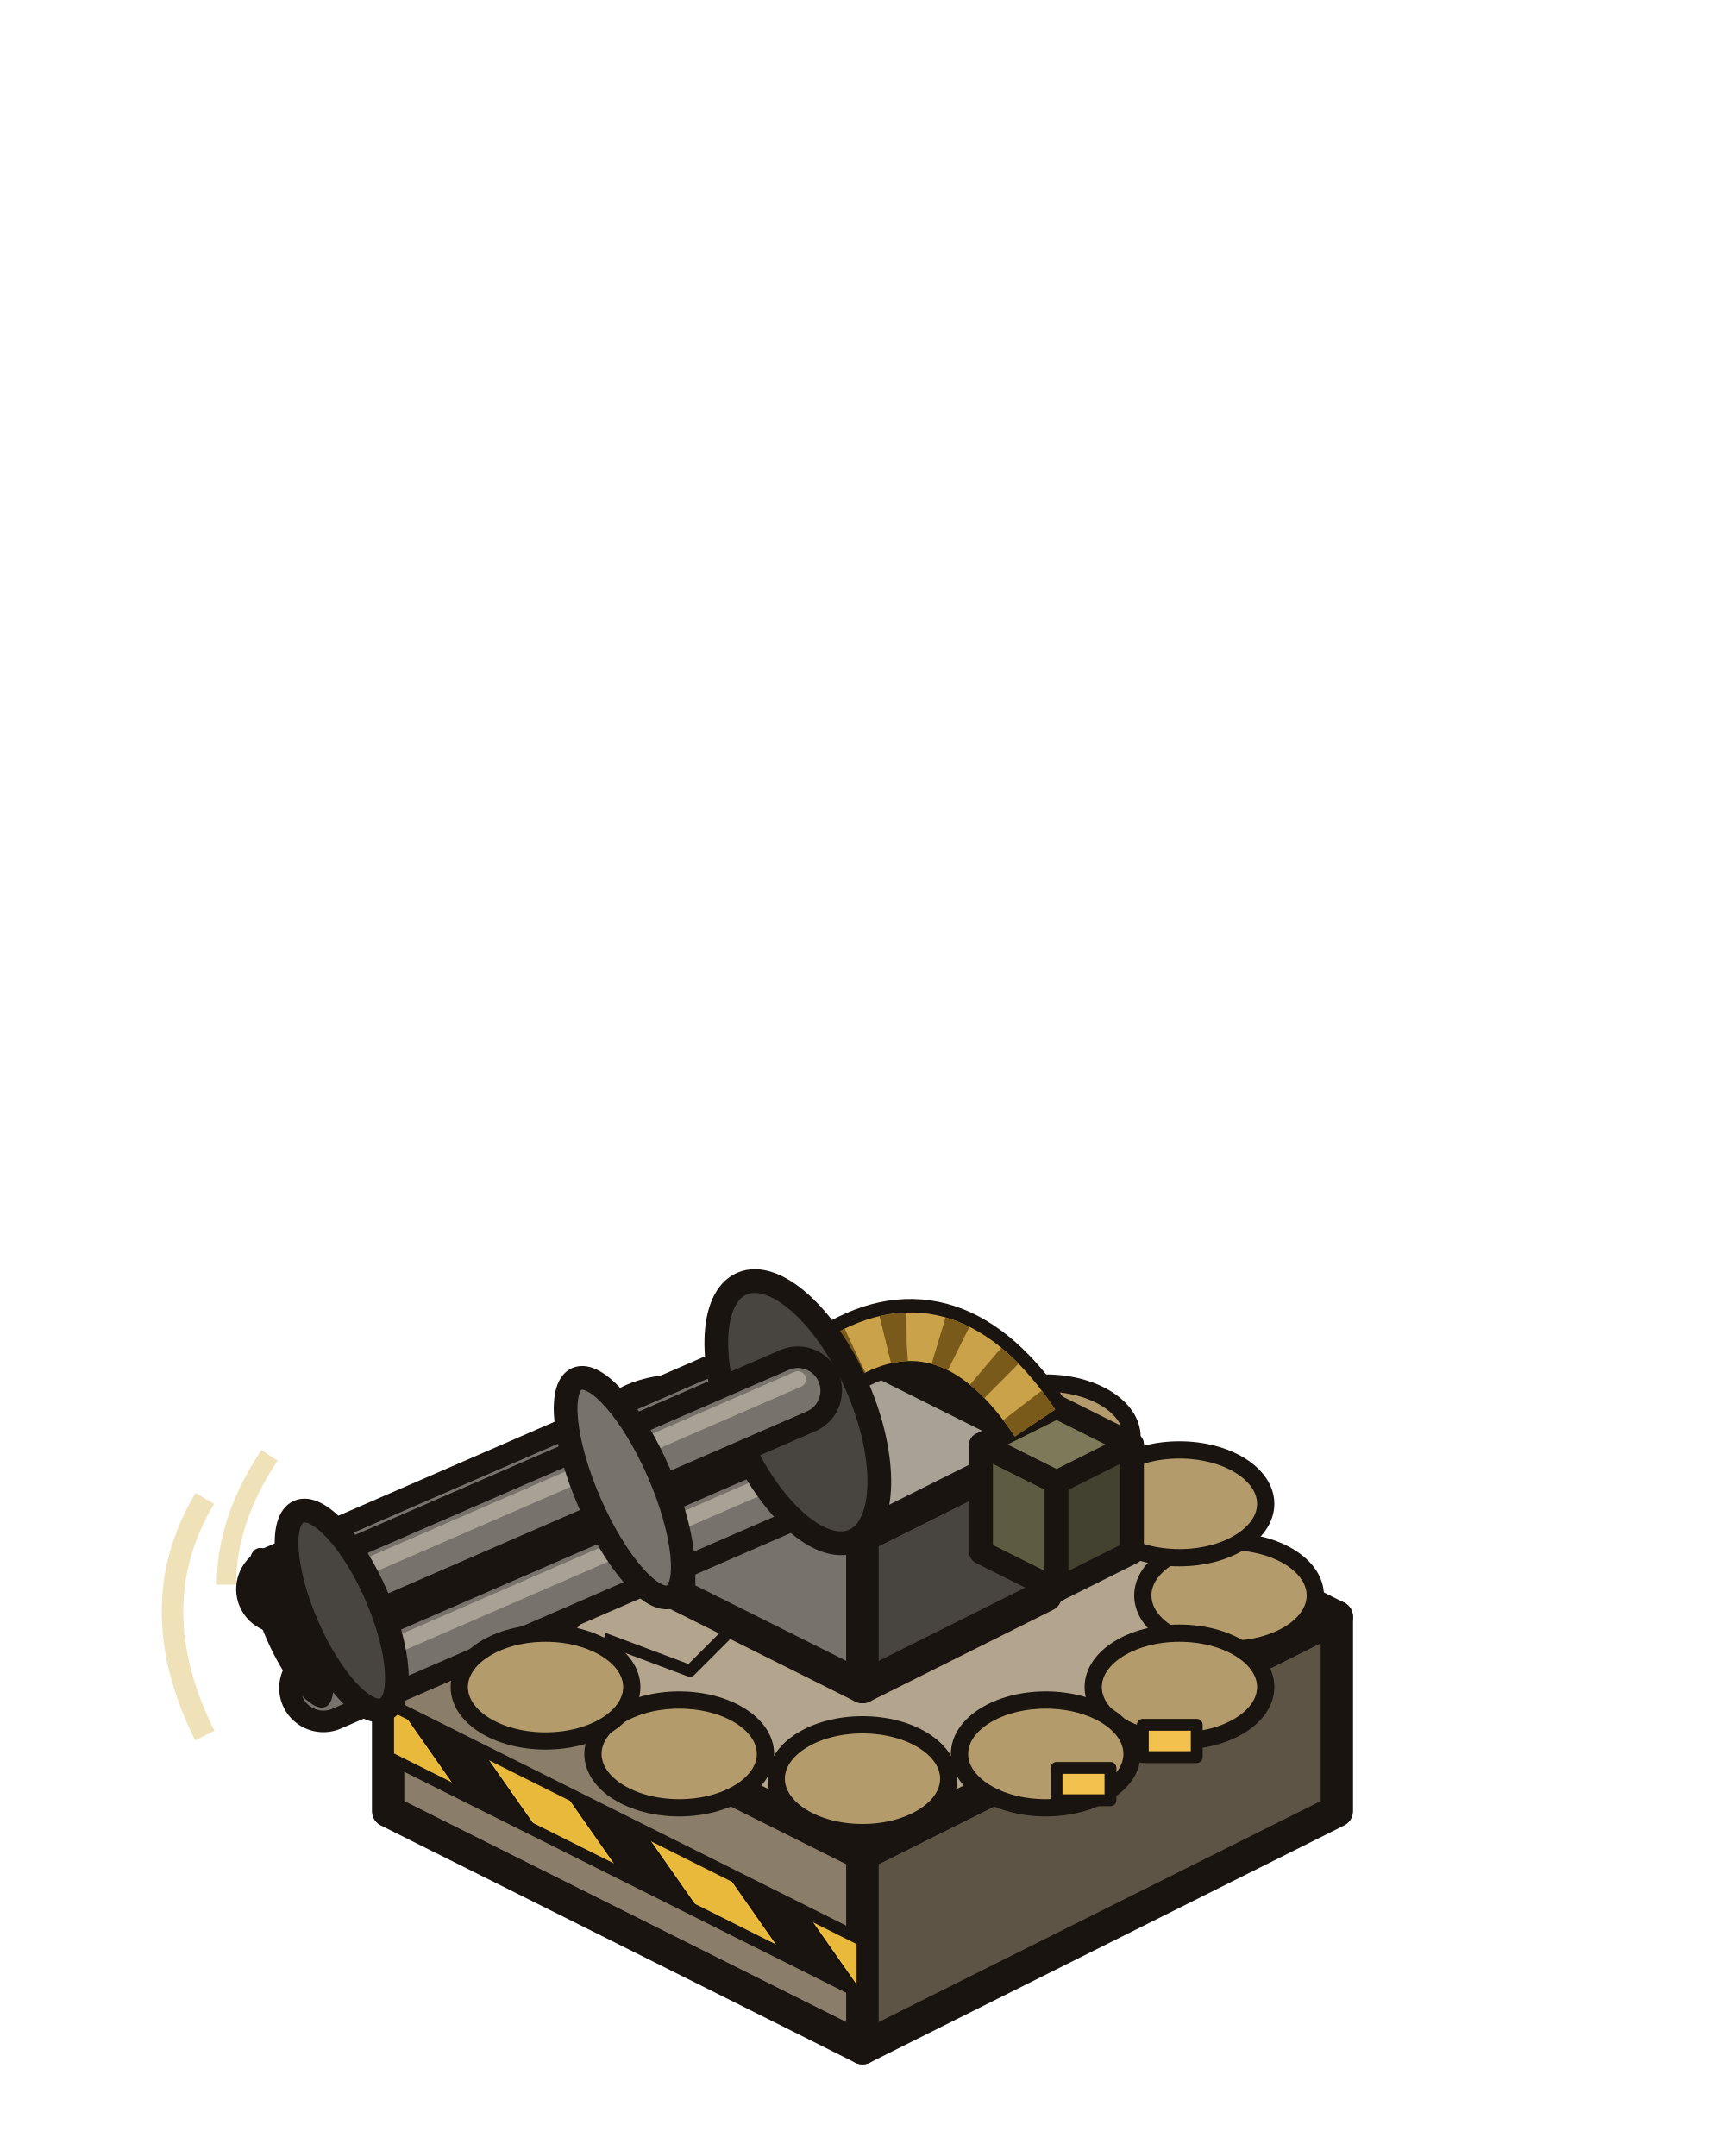
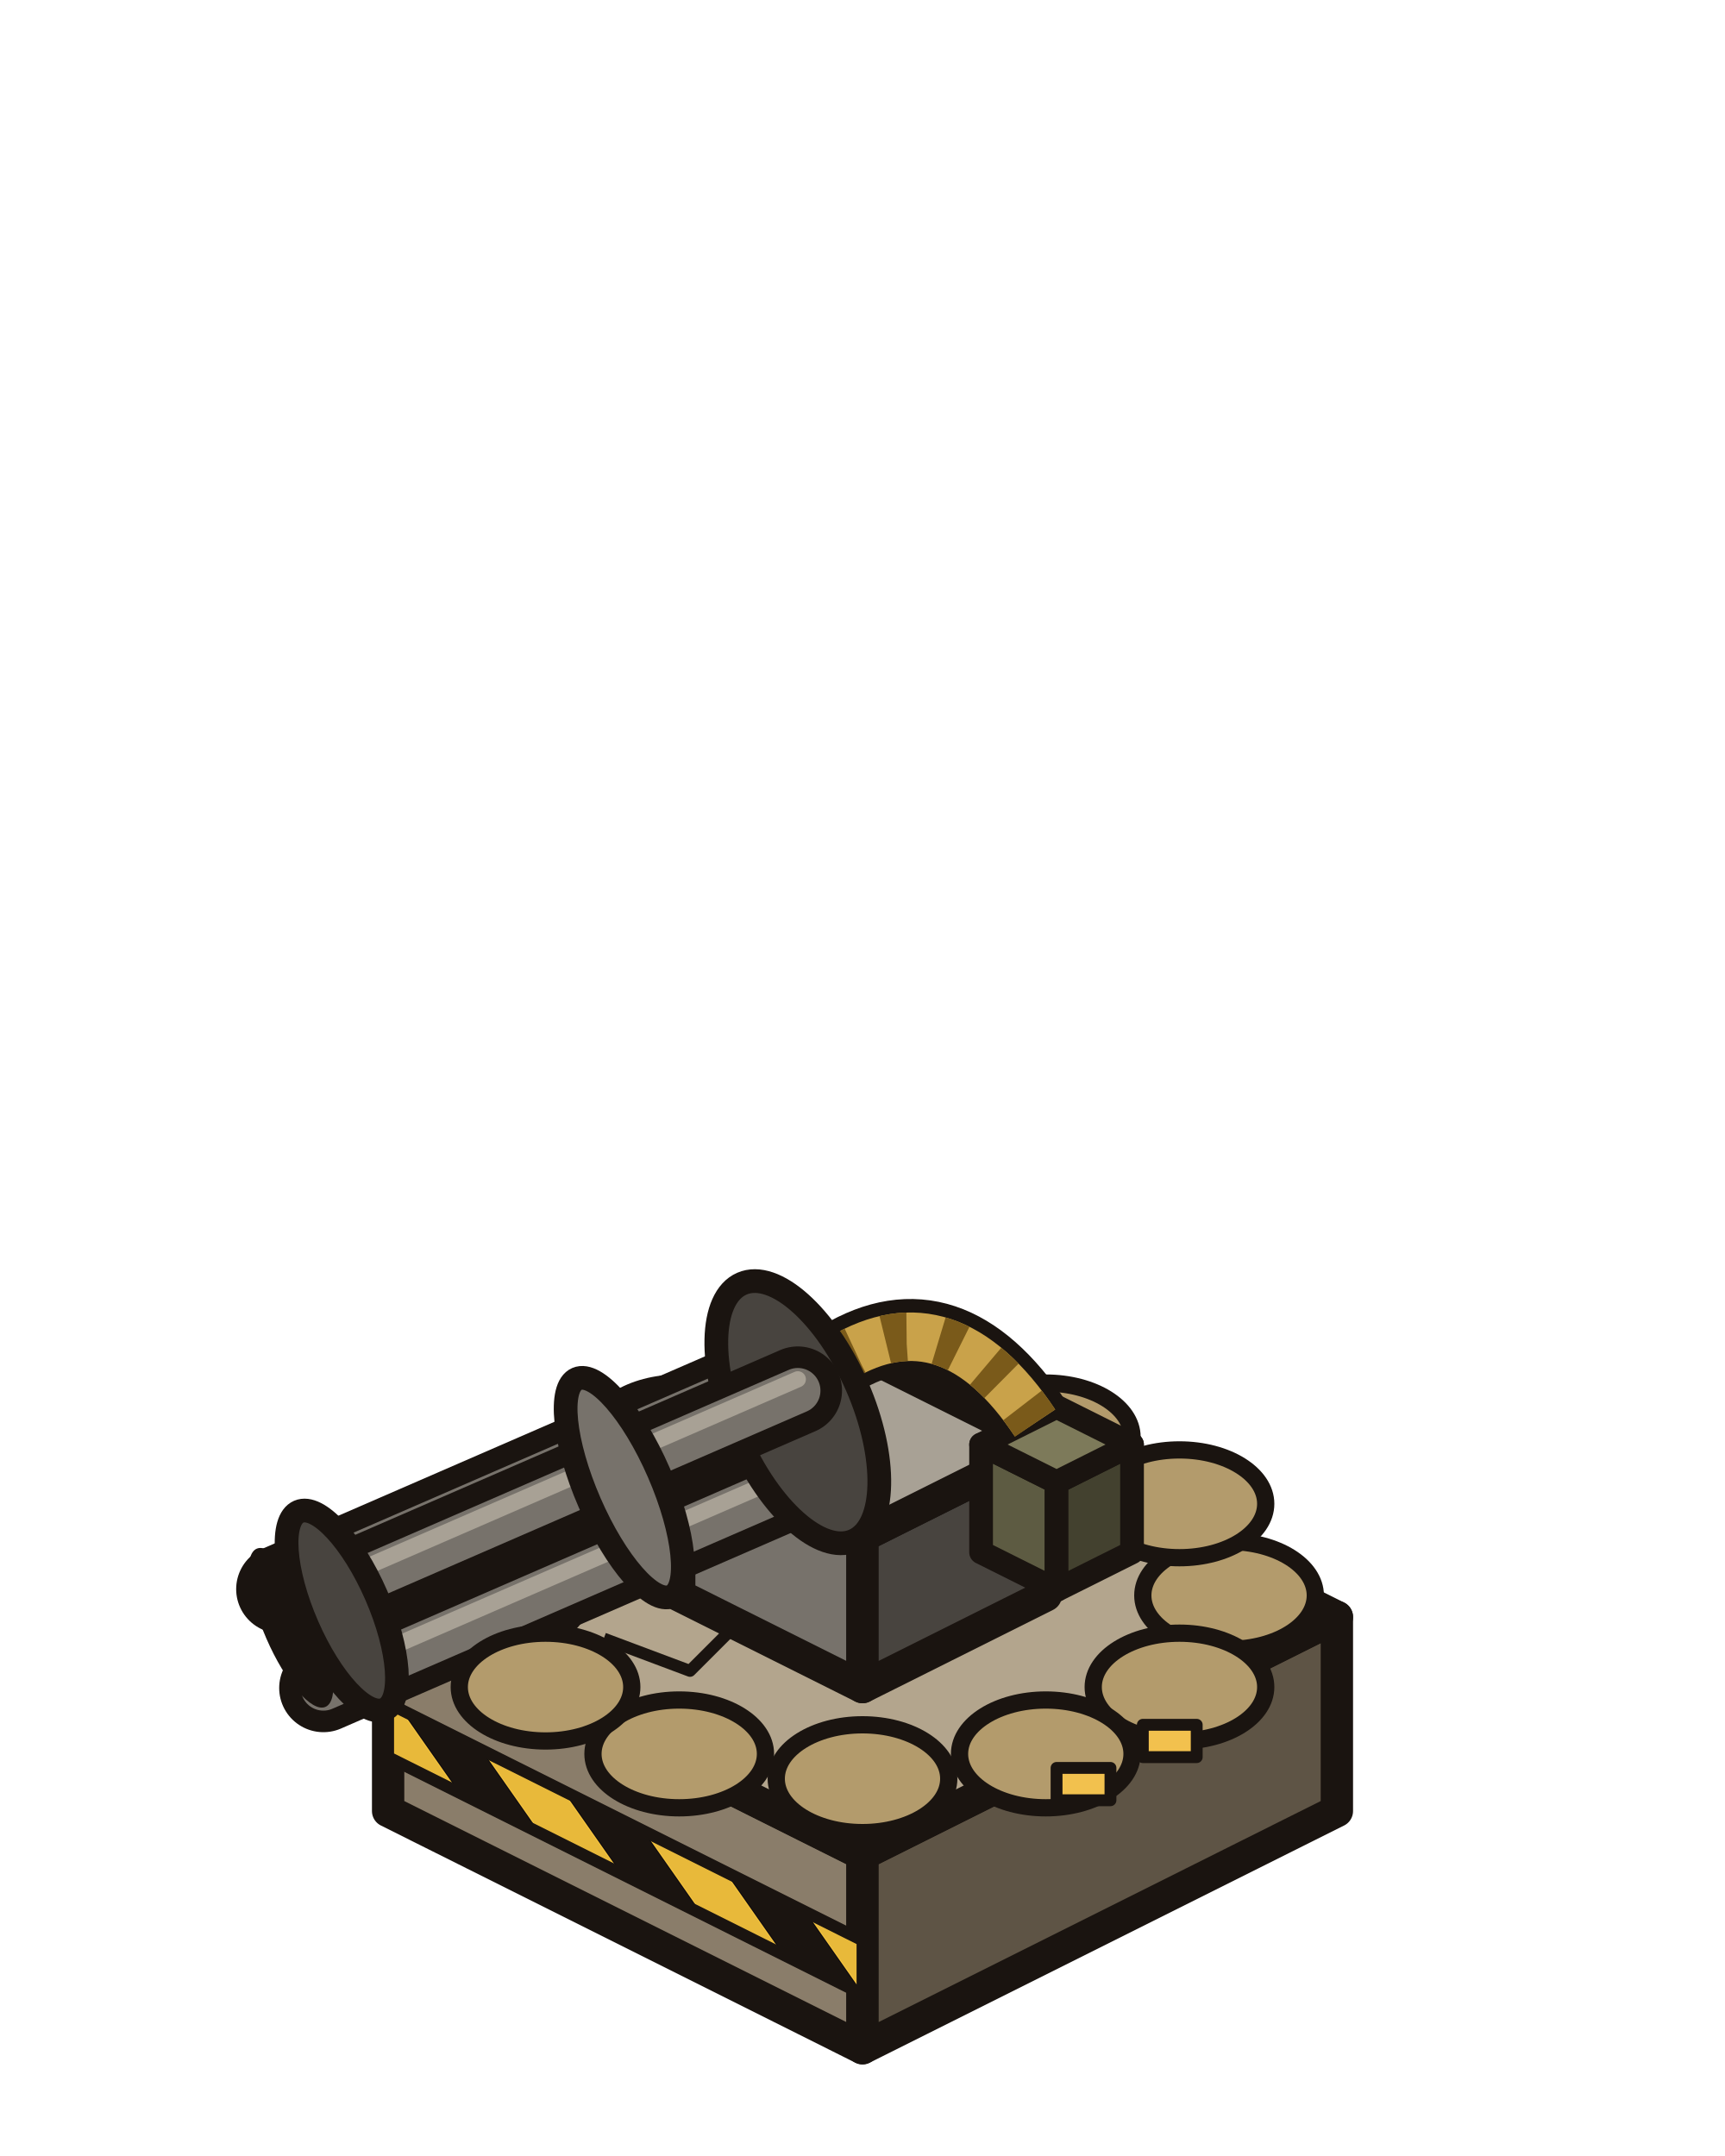
<svg xmlns="http://www.w3.org/2000/svg" viewBox="-80 -150 160 200" width="320" height="400">
  <style>.k3{stroke:#1a1410;stroke-width:3px;stroke-linejoin:round;stroke-linecap:round}.k2{stroke:#1a1410;stroke-width:2.2px;stroke-linejoin:round;stroke-linecap:round}.k15{stroke:#1a1410;stroke-width:1.6px;stroke-linejoin:round;stroke-linecap:round}.k1{stroke:#1a1410;stroke-width:1.1px;stroke-linejoin:round}</style>
  <defs>
    <pattern id="haz" width="8" height="8" patternUnits="userSpaceOnUse" patternTransform="rotate(-35)">
      <rect width="8" height="8" fill="#e8b93a" />
      <rect width="4" height="8" fill="#1a1410" />
    </pattern>
    <filter id="sil">
      <feColorMatrix type="matrix" values="0 0 0 0 0.11  0 0 0 0 0.08  0 0 0 0 0.06  0 0 0 1 0" />
    </filter>
    <g id="base">
      <polygon class="k3" points="-44.0,0.0 0.0,22.0 0.0,40.0 -44.0,18.0" fill="#8a7d6a" />
      <polygon class="k3" points="0.0,22.0 44.0,0.0 44.0,18.0 0.0,40.0" fill="#5e5445" />
      <polygon class="k1" points="-44.0,8.0 0.0,30.0 0.0,35.0 -44.0,13.0" fill="url(#haz)" />
      <polygon class="k3" points="0.0,-22.0 44.0,0.0 0.0,22.0 -44.0,0.0" fill="#b3a58d" />
      <path class="k1" d="M-24,2 L-16,5 L-12,1 M14,-6 L20,-3" fill="none" />
    </g>
    <g id="sb-back">
      <ellipse class="k15" cx="34.0" cy="-2.0" rx="8" ry="5" fill="#b39b6c" />
      <ellipse class="k15" cx="-34.0" cy="-2.0" rx="8" ry="5" fill="#b39b6c" />
      <ellipse class="k15" cx="-29.4" cy="-10.5" rx="8" ry="5" fill="#b39b6c" />
      <ellipse class="k15" cx="-17.0" cy="-16.7" rx="8" ry="5" fill="#b39b6c" />
      <ellipse class="k15" cx="-0.0" cy="-19.0" rx="8" ry="5" fill="#b39b6c" />
      <ellipse class="k15" cx="17.0" cy="-16.7" rx="8" ry="5" fill="#b39b6c" />
      <ellipse class="k15" cx="29.4" cy="-10.5" rx="8" ry="5" fill="#b39b6c" />
    </g>
    <g id="sb-front">
      <ellipse class="k15" cx="29.4" cy="6.5" rx="8" ry="5" fill="#b39b6c" />
      <ellipse class="k15" cx="17.0" cy="12.7" rx="8" ry="5" fill="#b39b6c" />
      <ellipse class="k15" cx="0.0" cy="15.0" rx="8" ry="5" fill="#b39b6c" />
      <ellipse class="k15" cx="-17.0" cy="12.7" rx="8" ry="5" fill="#b39b6c" />
      <ellipse class="k15" cx="-29.4" cy="6.5" rx="8" ry="5" fill="#b39b6c" />
    </g>
-     <g id="ac-core">
+     <g id="t-flame-back">
+       <polygon class="k3" points="-30.0,-16.0 0.0,-1.0 0.0,19.0 -30.0,4.0" fill="#5d5b42" />
+       <polygon class="k3" points="0.0,-1.0 30.0,-16.0 30.0,4.0 0.0,19.0" fill="#43412f" />
+       <polygon class="k3" points="0.0,-31.0 30.0,-16.0 0.0,-1.0 -30.0,-16.0" fill="#7d7a5a" />
+       <polygon class="k1" points="-30.0,-10.0 0.0,5.0 0.0,11.0 -30.0,-4.0" fill="url(#haz)" />
+       <path class="k2" d="M2,-52 L2,-22 A8,4.0 0 0 0 18,-22 L18,-52 Z" fill="#9e1b1b" />
+       <line x1="6.0" y1="-49" x2="6.0" y2="-21" stroke="#c9453a" stroke-width="2.2" stroke-linecap="round" />
+       <ellipse class="k2" cx="10" cy="-52" rx="8" ry="4.0" fill="#c23a2a" />
+       <path class="k2" d="M-18,-42 L-18,-16 A8,4.0 0 0 0 -2,-16 L-2,-42 Z" fill="#9e1b1b" />
+       <line x1="-14.0" y1="-39" x2="-14.0" y2="-15" stroke="#c9453a" stroke-width="2.2" stroke-linecap="round" />
+       <ellipse class="k2" cx="-10" cy="-42" rx="8" ry="4.0" fill="#c23a2a" />
+       <rect class="k1" x="-15" y="-32" width="9" height="6" fill="#e8dcc0" />
+     </g>
+     <g id="t-flame-gun">
+       <line x1="-4" y1="-8" x2="-38" y2="4" stroke="#1a1410" stroke-width="11" stroke-linecap="round" />
+       <line x1="-4" y1="-8" x2="-38" y2="4" stroke="#48443f" stroke-width="7" stroke-linecap="round" />
+       <line x1="-4" y1="-9.75" x2="-38" y2="2.25" stroke="#77726b" stroke-width="1.96" stroke-linecap="round" />
+       <polygon class="k2" points="-20.0,-12.0 -12.0,-16.0 -12.0,-4.0 -20.0,0.0" fill="#77726b" />
+     </g>
+     <g id="t-flame">
+       <use href="#t-flame-back" />
+       <use href="#t-flame-gun" />
+     </g>
+     <g id="t-ac-back">
      <polygon class="k3" points="-17.0,-16.0 0.0,-7.5 0.0,6.5 -17.0,-2.0" fill="#77726b" />
      <polygon class="k3" points="0.0,-7.5 17.0,-16.0 17.0,-2.0 0.0,6.5" fill="#48443f" />
      <polygon class="k3" points="0.0,-24.5 17.0,-16.0 0.0,-7.5 -17.0,-16.0" fill="#a8a195" />
      <rect x="-7" y="-26" width="10" height="3" fill="#1a1410" />
      <polygon class="k2" points="11.0,-16.0 18.0,-12.5 18.0,-2.5 11.0,-6.0" fill="#5d5b42" />
      <polygon class="k2" points="18.0,-12.5 25.0,-16.0 25.0,-6.0 18.0,-2.5" fill="#43412f" />
      <polygon class="k2" points="18.0,-19.5 25.0,-16.0 18.0,-12.5 11.0,-16.0" fill="#7d7a5a" />
      <path d="M16,-18 Q8,-30 -2,-24" fill="none" stroke="#1a1410" stroke-width="7" />
      <path d="M16,-18 Q8,-30 -2,-24" fill="none" stroke="#c9a24a" stroke-width="4.5" />
      <path d="M16,-18 Q8,-30 -2,-24" fill="none" stroke="#7a5a1a" stroke-width="4.5" stroke-dasharray="2 3" />
+     </g>
+     <g id="t-ac-gun">
      <line x1="-7.995" y1="-22.585" x2="-53.995" y2="-2.585" stroke="#1a1410" stroke-width="8.2" stroke-linecap="round" />
      <line x1="-7.995" y1="-22.585" x2="-53.995" y2="-2.585" stroke="#77726b" stroke-width="4.2" stroke-linecap="round" />
      <line x1="-7.995" y1="-23.635" x2="-53.995" y2="-3.635" stroke="#a8a195" stroke-width="1.5" stroke-linecap="round" />
      <line x1="-4.005" y1="-13.415" x2="-50.005" y2="6.585" stroke="#1a1410" stroke-width="8.2" stroke-linecap="round" />
      <line x1="-4.005" y1="-13.415" x2="-50.005" y2="6.585" stroke="#77726b" stroke-width="4.2" stroke-linecap="round" />
      <line x1="-4.005" y1="-14.465" x2="-50.005" y2="5.535" stroke="#a8a195" stroke-width="1.5" stroke-linecap="round" />
      <ellipse cx="-6.0" cy="-19.0" rx="6" ry="13" fill="#48443f" transform="rotate(156.5 -6.0 -19.0)" class="k2" />
      <line x1="-6.0" y1="-21.0" x2="-52.0" y2="-1.0" stroke="#1a1410" stroke-width="8.2" stroke-linecap="round" />
      <line x1="-6.0" y1="-21.0" x2="-52.0" y2="-1.0" stroke="#77726b" stroke-width="4.2" stroke-linecap="round" />
      <line x1="-6.0" y1="-22.05" x2="-52.0" y2="-2.05" stroke="#a8a195" stroke-width="1.5" stroke-linecap="round" />
      <ellipse cx="-22.1" cy="-12.0" rx="3.5" ry="11" fill="#77726b" transform="rotate(156.5 -22.1 -12.0)" class="k2" />
      <ellipse cx="-48.3" cy="-0.6" rx="3.5" ry="10" fill="#48443f" transform="rotate(156.5 -48.3 -0.6)" class="k2" />
      <ellipse cx="-53" cy="1" rx="2.5" ry="8" fill="#1a1410" transform="rotate(156.5 -53 1)" />
-       <path d="M-61,-11 Q-67,-1 -61,11" fill="none" stroke="#f0e2b8" stroke-width="2" />
-       <path d="M-55,-15 Q-59,-9 -59,-3" fill="none" stroke="#f0e2b8" stroke-width="1.8" />
-     </g>
-     <g id="t-flame">
-       <polygon class="k3" points="-30.0,-16.0 0.0,-1.0 0.0,19.0 -30.0,4.0" fill="#5d5b42" />
-       <polygon class="k3" points="0.0,-1.0 30.0,-16.0 30.0,4.0 0.0,19.0" fill="#43412f" />
-       <polygon class="k3" points="0.0,-31.0 30.0,-16.0 0.0,-1.0 -30.0,-16.0" fill="#7d7a5a" />
-       <polygon class="k1" points="-30.0,-10.0 0.0,5.0 0.0,11.0 -30.0,-4.0" fill="url(#haz)" />
-       <path class="k2" d="M2,-52 L2,-22 A8,4.0 0 0 0 18,-22 L18,-52 Z" fill="#9e1b1b" />
-       <line x1="6.0" y1="-49" x2="6.0" y2="-21" stroke="#c9453a" stroke-width="2.2" stroke-linecap="round" />
-       <ellipse class="k2" cx="10" cy="-52" rx="8" ry="4.0" fill="#c23a2a" />
-       <path class="k2" d="M-18,-42 L-18,-16 A8,4.0 0 0 0 -2,-16 L-2,-42 Z" fill="#9e1b1b" />
-       <line x1="-14.0" y1="-39" x2="-14.0" y2="-15" stroke="#c9453a" stroke-width="2.2" stroke-linecap="round" />
-       <ellipse class="k2" cx="-10" cy="-42" rx="8" ry="4.0" fill="#c23a2a" />
-       <rect class="k1" x="-15" y="-32" width="9" height="6" fill="#e8dcc0" />
-       <line x1="-4" y1="-8" x2="-38" y2="4" stroke="#1a1410" stroke-width="11" stroke-linecap="round" />
-       <line x1="-4" y1="-8" x2="-38" y2="4" stroke="#48443f" stroke-width="7" stroke-linecap="round" />
-       <line x1="-4" y1="-9.75" x2="-38" y2="2.25" stroke="#77726b" stroke-width="1.96" stroke-linecap="round" />
-       <polygon class="k2" points="-20.0,-12.0 -12.0,-16.0 -12.0,-4.0 -20.0,0.0" fill="#77726b" />
-       <path class="k2" d="M-40,6 C-52,-6 -60,4 -70,-6 C-66,4 -76,6 -72,14 C-64,10 -62,18 -54,14 C-50,20 -42,14 -40,6 Z" fill="#ff8a2a" />
-       <path d="M-44,6 C-52,0 -56,6 -62,2 C-58,8 -60,12 -54,10 C-50,14 -46,10 -44,6 Z" fill="#ffd23f" stroke="none" />
-       <circle class="k1" cx="-40" cy="5" r="3" fill="#fff3b0" />
+     </g>
+     <g id="t-ac-front">
+       <rect class="k1" x="18" y="14" width="5" height="3" fill="#f2c14e" />
+       <rect class="k1" x="26" y="10" width="5" height="3" fill="#f2c14e" />
    </g>
    <g id="t-ac">
      <use href="#sb-back" />
-       <use href="#ac-core" />
+       <use href="#t-ac-back" />
+       <use href="#t-ac-gun" />
      <use href="#sb-front" />
-       <rect class="k1" x="18" y="14" width="5" height="3" fill="#f2c14e" />
-       <rect class="k1" x="26" y="10" width="5" height="3" fill="#f2c14e" />
-     </g>
-     <g id="t-laser">
+       <use href="#t-ac-front" />
+     </g>
+     <g id="t-laser-back">
      <polygon class="k3" points="-16.0,-8.0 0.0,0.0 0.0,10.0 -16.0,2.0" fill="#5e5445" />
      <polygon class="k3" points="0.0,0.0 16.0,-8.0 16.0,2.0 0.0,10.0" fill="#43412f" />
      <polygon class="k3" points="0.0,-16.0 16.0,-8.0 0.0,0.0 -16.0,-8.0" fill="#8a7d6a" />
      <path d="M-2,-4 C-20,-20 -24,-40 -10,-52" fill="none" stroke="#1a1410" stroke-width="3" />
      <polygon class="k3" points="-9.0,-10.0 0.0,-6.0 0.0,-104.0 -6.0,-107.0" fill="#a8a195" />
      <polygon class="k3" points="0.0,-6.0 9.0,-10.0 6.0,-107.0 0.0,-104.0" fill="#48443f" />
      <polygon class="k1" points="-4.0,-20.0 -1.0,-18.0 -1.0,-90.0 -4.0,-92.0" fill="#9e1b1b" />
      <polygon class="k15" points="-8.0,-44.0 -20.0,-38.0 -20.0,-34.0 -8.0,-40.0" fill="#77726b" />
      <polygon class="k15" points="8.0,-44.0 20.0,-38.0 20.0,-34.0 8.0,-40.0" fill="#48443f" />
      <polygon class="k15" points="-8.0,-58.0 -20.0,-52.0 -20.0,-48.0 -8.0,-54.0" fill="#77726b" />
      <polygon class="k15" points="8.0,-58.0 20.0,-52.0 20.0,-48.0 8.0,-54.0" fill="#48443f" />
      <polygon class="k15" points="-8.0,-72.0 -20.0,-66.0 -20.0,-62.0 -8.0,-68.0" fill="#77726b" />
      <polygon class="k15" points="8.0,-72.0 20.0,-66.0 20.0,-62.0 8.0,-68.0" fill="#48443f" />
-       <circle cx="-48" cy="-98" r="16" fill="#ff4a4a" opacity=".3" />
      <polygon class="k2" points="-11.0,-110.0 0.0,-104.5 0.0,-96.5 -11.0,-102.0" fill="#48443f" />
      <polygon class="k2" points="0.0,-104.5 11.0,-110.0 11.0,-102.0 0.0,-96.5" fill="#2e2b28" />
      <polygon class="k2" points="0.0,-115.5 11.0,-110.0 0.0,-104.5 -11.0,-110.0" fill="#77726b" />
      <path d="M4,-110 C10,-100 8,-80 4,-72" fill="none" stroke="#1a1410" stroke-width="3" />
+     </g>
+     <g id="t-laser-gun">
      <line x1="22" y1="-124" x2="-20" y2="-108" stroke="#1a1410" stroke-width="21" stroke-linecap="round" />
      <line x1="22" y1="-124" x2="-20" y2="-108" stroke="#77726b" stroke-width="17" stroke-linecap="round" />
      <line x1="22" y1="-128.25" x2="-20" y2="-112.25" stroke="#a8a195" stroke-width="4.76" stroke-linecap="round" />
      <polygon class="k2" points="18.0,-134.0 30.0,-128.0 30.0,-116.0 18.0,-122.0" fill="#48443f" />
      <line x1="14" y1="-130" x2="12" y2="-113" stroke="#1a1410" stroke-width="1.6" stroke-linecap="round" />
      <line x1="10" y1="-128.5" x2="8" y2="-111.5" stroke="#1a1410" stroke-width="1.6" stroke-linecap="round" />
      <line x1="6" y1="-127" x2="4" y2="-110" stroke="#1a1410" stroke-width="1.6" stroke-linecap="round" />
      <circle class="k1" cx="-2" cy="-118" r="3.2" fill="#ff4a4a" />
      <circle class="k1" cx="-8" cy="-116" r="3.2" fill="#ff4a4a" />
      <circle class="k1" cx="-14" cy="-113.5" r="3.2" fill="#ff4a4a" />
      <line x1="-20" y1="-108" x2="-44" y2="-99" stroke="#1a1410" stroke-width="11" stroke-linecap="round" />
      <line x1="-20" y1="-108" x2="-44" y2="-99" stroke="#48443f" stroke-width="7" stroke-linecap="round" />
      <line x1="-20" y1="-109.75" x2="-44" y2="-100.75" stroke="#77726b" stroke-width="1.96" stroke-linecap="round" />
      <ellipse cx="-28" cy="-105" rx="3.5" ry="7" fill="#a8a195" transform="rotate(21 -28 -105)" class="k15" />
      <ellipse cx="-36" cy="-102" rx="3.5" ry="7" fill="#a8a195" transform="rotate(21 -36 -102)" class="k15" />
      <circle class="k2" cx="-46" cy="-98" r="5" fill="#ff4a4a" />
      <circle cx="-47" cy="-99.5" r="1.8" fill="#fff3e0" stroke="none" />
    </g>
-     <g id="t-mortar">
+     <g id="t-laser">
+       <use href="#t-laser-back" />
+       <use href="#t-laser-gun" />
+     </g>
+     <g id="t-mortar-back">
      <ellipse class="k15" cx="36.0" cy="-2.0" rx="8" ry="5" fill="#b39b6c" />
      <ellipse class="k15" cx="-36.0" cy="-2.0" rx="8" ry="5" fill="#b39b6c" />
      <ellipse class="k15" cx="-32.4" cy="-9.8" rx="8" ry="5" fill="#b39b6c" />
      <ellipse class="k15" cx="-22.4" cy="-16.1" rx="8" ry="5" fill="#b39b6c" />
      <ellipse class="k15" cx="-8.0" cy="-19.5" rx="8" ry="5" fill="#b39b6c" />
      <ellipse class="k15" cx="8.0" cy="-19.5" rx="8" ry="5" fill="#b39b6c" />
      <ellipse class="k15" cx="22.4" cy="-16.1" rx="8" ry="5" fill="#b39b6c" />
      <ellipse class="k15" cx="32.4" cy="-9.8" rx="8" ry="5" fill="#b39b6c" />
      <ellipse class="k2" cx="4" cy="-4" rx="16" ry="8" fill="#48443f" />
      <line x1="-2" y1="-30" x2="-16" y2="-6" stroke="#1a1410" stroke-width="4" stroke-linecap="round" />
      <line x1="-2" y1="-30" x2="12" y2="-4" stroke="#1a1410" stroke-width="4" stroke-linecap="round" />
+     </g>
+     <g id="t-mortar-gun">
      <line x1="4" y1="-6" x2="-8" y2="-62" stroke="#1a1410" stroke-width="19" stroke-linecap="round" />
      <line x1="4" y1="-6" x2="-8" y2="-62" stroke="#77726b" stroke-width="15" stroke-linecap="round" />
      <line x1="4" y1="-9.75" x2="-8" y2="-65.75" stroke="#a8a195" stroke-width="4.2" stroke-linecap="round" />
      <ellipse class="k2" cx="-8" cy="-62" rx="9" ry="5" fill="#1a1410" stroke="#48443f" />
-       <circle class="k15" cx="-14" cy="-78" r="7" fill="#8a837a" />
-       <circle class="k15" cx="-4" cy="-86" r="9" fill="#8a837a" opacity=".85" />
-       <circle class="k15" cx="-12" cy="-96" r="6" fill="#8a837a" opacity=".7" />
+     </g>
+     <g id="t-mortar-front">
      <ellipse class="k15" cx="32.4" cy="5.8" rx="8" ry="5" fill="#b39b6c" />
      <ellipse class="k15" cx="22.4" cy="12.1" rx="8" ry="5" fill="#b39b6c" />
      <ellipse class="k15" cx="8.0" cy="15.5" rx="8" ry="5" fill="#b39b6c" />
      <ellipse class="k15" cx="-8.0" cy="15.5" rx="8" ry="5" fill="#b39b6c" />
      <ellipse class="k15" cx="-22.4" cy="12.1" rx="8" ry="5" fill="#b39b6c" />
      <ellipse class="k15" cx="-32.4" cy="5.8" rx="8" ry="5" fill="#b39b6c" />
      <polygon class="k2" points="21.0,2.0 30.0,6.5 30.0,14.5 21.0,10.0" fill="#834f36" />
      <polygon class="k2" points="30.0,6.5 39.0,2.0 39.0,10.0 30.0,14.5" fill="#5e3826" />
      <polygon class="k2" points="30.0,-2.5 39.0,2.0 30.0,6.5 21.0,2.0" fill="#a2684a" />
      <path class="k2" d="M36.5,2 L36.5,12 A3.5,1.75 0 0 0 43.5,12 L43.5,2 Z" fill="#d8ae5f" />
      <line x1="38.25" y1="5" x2="38.25" y2="13" stroke="#f0d890" stroke-width="2.2" stroke-linecap="round" />
      <ellipse class="k2" cx="40" cy="2" rx="3.5" ry="1.75" fill="#e8c872" />
      <path class="k2" d="M42.5,6 L42.5,16 A3.5,1.75 0 0 0 49.5,16 L49.5,6 Z" fill="#d8ae5f" />
      <line x1="44.25" y1="9" x2="44.25" y2="17" stroke="#f0d890" stroke-width="2.2" stroke-linecap="round" />
      <ellipse class="k2" cx="46" cy="6" rx="3.5" ry="1.75" fill="#e8c872" />
    </g>
-     <g id="t-psi">
+     <g id="t-mortar">
+       <use href="#t-mortar-back" />
+       <use href="#t-mortar-gun" />
+       <use href="#t-mortar-front" />
+     </g>
+     <g id="t-psi-back">
      <polygon class="k3" points="-22.0,-26.0 0.0,-15.0 0.0,13.0 -22.0,2.0" fill="#6a5d4e" />
      <polygon class="k3" points="0.0,-15.0 22.0,-26.0 22.0,2.0 0.0,13.0" fill="#4b4238" />
      <polygon class="k3" points="0.0,-37.0 22.0,-26.0 0.0,-15.0 -22.0,-26.0" fill="#8d7f6b" />
      <polygon class="k2" points="-16.0,-8.0 -6.0,-3.0 -6.0,-16.0 -11.0,-24.0 -16.0,-19.0" fill="#1a1410" />
      <polygon points="-15.0,-10.0 -7.0,-6.0 -7.0,-13.0 -15.0,-16.0" fill="#b784ff" opacity=".8" />
      <polygon class="k3" points="-22.0,-26.0 0.0,-15.0 0.0,-66.0" fill="#6a5d4e" />
      <polygon class="k3" points="0.0,-15.0 22.0,-26.0 0.0,-66.0" fill="#4b4238" />
      <circle class="k1" cx="12" cy="-8" r="3.5" fill="#e8dcc0" />
      <rect class="k1" x="-38" y="2" width="4" height="9" fill="#e8dcc0" />
      <circle cx="-36" cy="0" r="2" fill="#ffb13b" stroke="none" />
      <rect class="k1" x="32" y="2" width="4" height="9" fill="#e8dcc0" />
      <circle cx="34" cy="0" r="2" fill="#ffb13b" stroke="none" />
-       <circle cx="0" cy="-100" r="30" fill="#b784ff" opacity=".22" />
-       <ellipse cx="0" cy="-98" rx="24" ry="7" fill="none" stroke="#b784ff" stroke-width="2.5" />
+     </g>
+     <g id="t-psi-gun">
      <polygon class="k3" points="0.0,-124.0 11.0,-100.0 0.0,-78.0 -11.0,-100.0" fill="#9a6ae0" />
      <polygon points="0.0,-124.0 0.0,-78.0 -11.0,-100.0" fill="#c9a8ff" stroke="none" />
-       <ellipse cx="0" cy="-100" rx="22" ry="6" fill="none" stroke="#d9c2ff" transform="rotate(-18 0 -100)" stroke-width="2" />
-     </g>
-     <g id="t-tesla">
+     </g>
+     <g id="t-psi">
+       <use href="#t-psi-back" />
+       <use href="#t-psi-gun" />
+     </g>
+     <g id="t-tesla-back">
      <polygon class="k3" points="-18.0,-8.0 0.0,1.0 0.0,11.0 -18.0,2.0" fill="#48443f" />
      <polygon class="k3" points="0.0,1.0 18.0,-8.0 18.0,2.0 0.0,11.0" fill="#2e2b28" />
      <polygon class="k3" points="0.0,-17.0 18.0,-8.0 0.0,1.0 -18.0,-8.0" fill="#77726b" />
      <rect class="k2" x="-7" y="-86" width="14" height="80" fill="#48443f" />
      <ellipse class="k15" cx="0" cy="-14" rx="13" ry="5" fill="#c9713f" />
      <ellipse class="k15" cx="0" cy="-22" rx="13" ry="5" fill="#c9713f" />
      <ellipse class="k15" cx="0" cy="-30" rx="13" ry="5" fill="#c9713f" />
      <ellipse class="k15" cx="0" cy="-38" rx="13" ry="5" fill="#c9713f" />
      <ellipse class="k15" cx="0" cy="-46" rx="13" ry="5" fill="#c9713f" />
      <ellipse class="k15" cx="0" cy="-54" rx="13" ry="5" fill="#c9713f" />
      <ellipse class="k15" cx="0" cy="-62" rx="13" ry="5" fill="#c9713f" />
      <ellipse class="k15" cx="0" cy="-70" rx="13" ry="5" fill="#c9713f" />
      <ellipse class="k15" cx="0" cy="-78" rx="13" ry="5" fill="#c9713f" />
      <line x1="-14" y1="-40" x2="-26" y2="-46" stroke="#1a1410" stroke-width="4" stroke-linecap="round" />
      <circle class="k1" cx="-27" cy="-47" r="3.5" fill="#e8dcc0" />
      <line x1="14" y1="-50" x2="26" y2="-56" stroke="#1a1410" stroke-width="4" stroke-linecap="round" />
      <circle class="k1" cx="27" cy="-57" r="3.5" fill="#e8dcc0" />
-       <circle cx="0" cy="-100" r="30" fill="#5fd4ff" opacity=".25" />
      <circle class="k3" cx="0" cy="-100" r="14" fill="#3fa8d8" />
      <circle cx="-5" cy="-105" r="4.5" fill="#dff6ff" stroke="none" />
-       <polyline points="-12,-108 -24,-116 -20,-122 -36,-132" fill="none" stroke="#1a1410" stroke-width="5" stroke-linejoin="round" />
-       <polyline points="-12,-108 -24,-116 -20,-122 -36,-132" fill="none" stroke="#bff2ff" stroke-width="2.2" stroke-linejoin="round" />
-       <polyline points="12,-104 24,-112 22,-100 40,-106" fill="none" stroke="#1a1410" stroke-width="5" stroke-linejoin="round" />
-       <polyline points="12,-104 24,-112 22,-100 40,-106" fill="none" stroke="#bff2ff" stroke-width="2.2" stroke-linejoin="round" />
-       <polyline points="4,-114 8,-128 0,-134 6,-146" fill="none" stroke="#1a1410" stroke-width="5" stroke-linejoin="round" />
-       <polyline points="4,-114 8,-128 0,-134 6,-146" fill="none" stroke="#bff2ff" stroke-width="2.2" stroke-linejoin="round" />
+     </g>
+     <g id="t-tesla">
+       <use href="#t-tesla-back" />
    </g>
  </defs>
  <use href="#base" />
  <use href="#t-ac" />
</svg>
